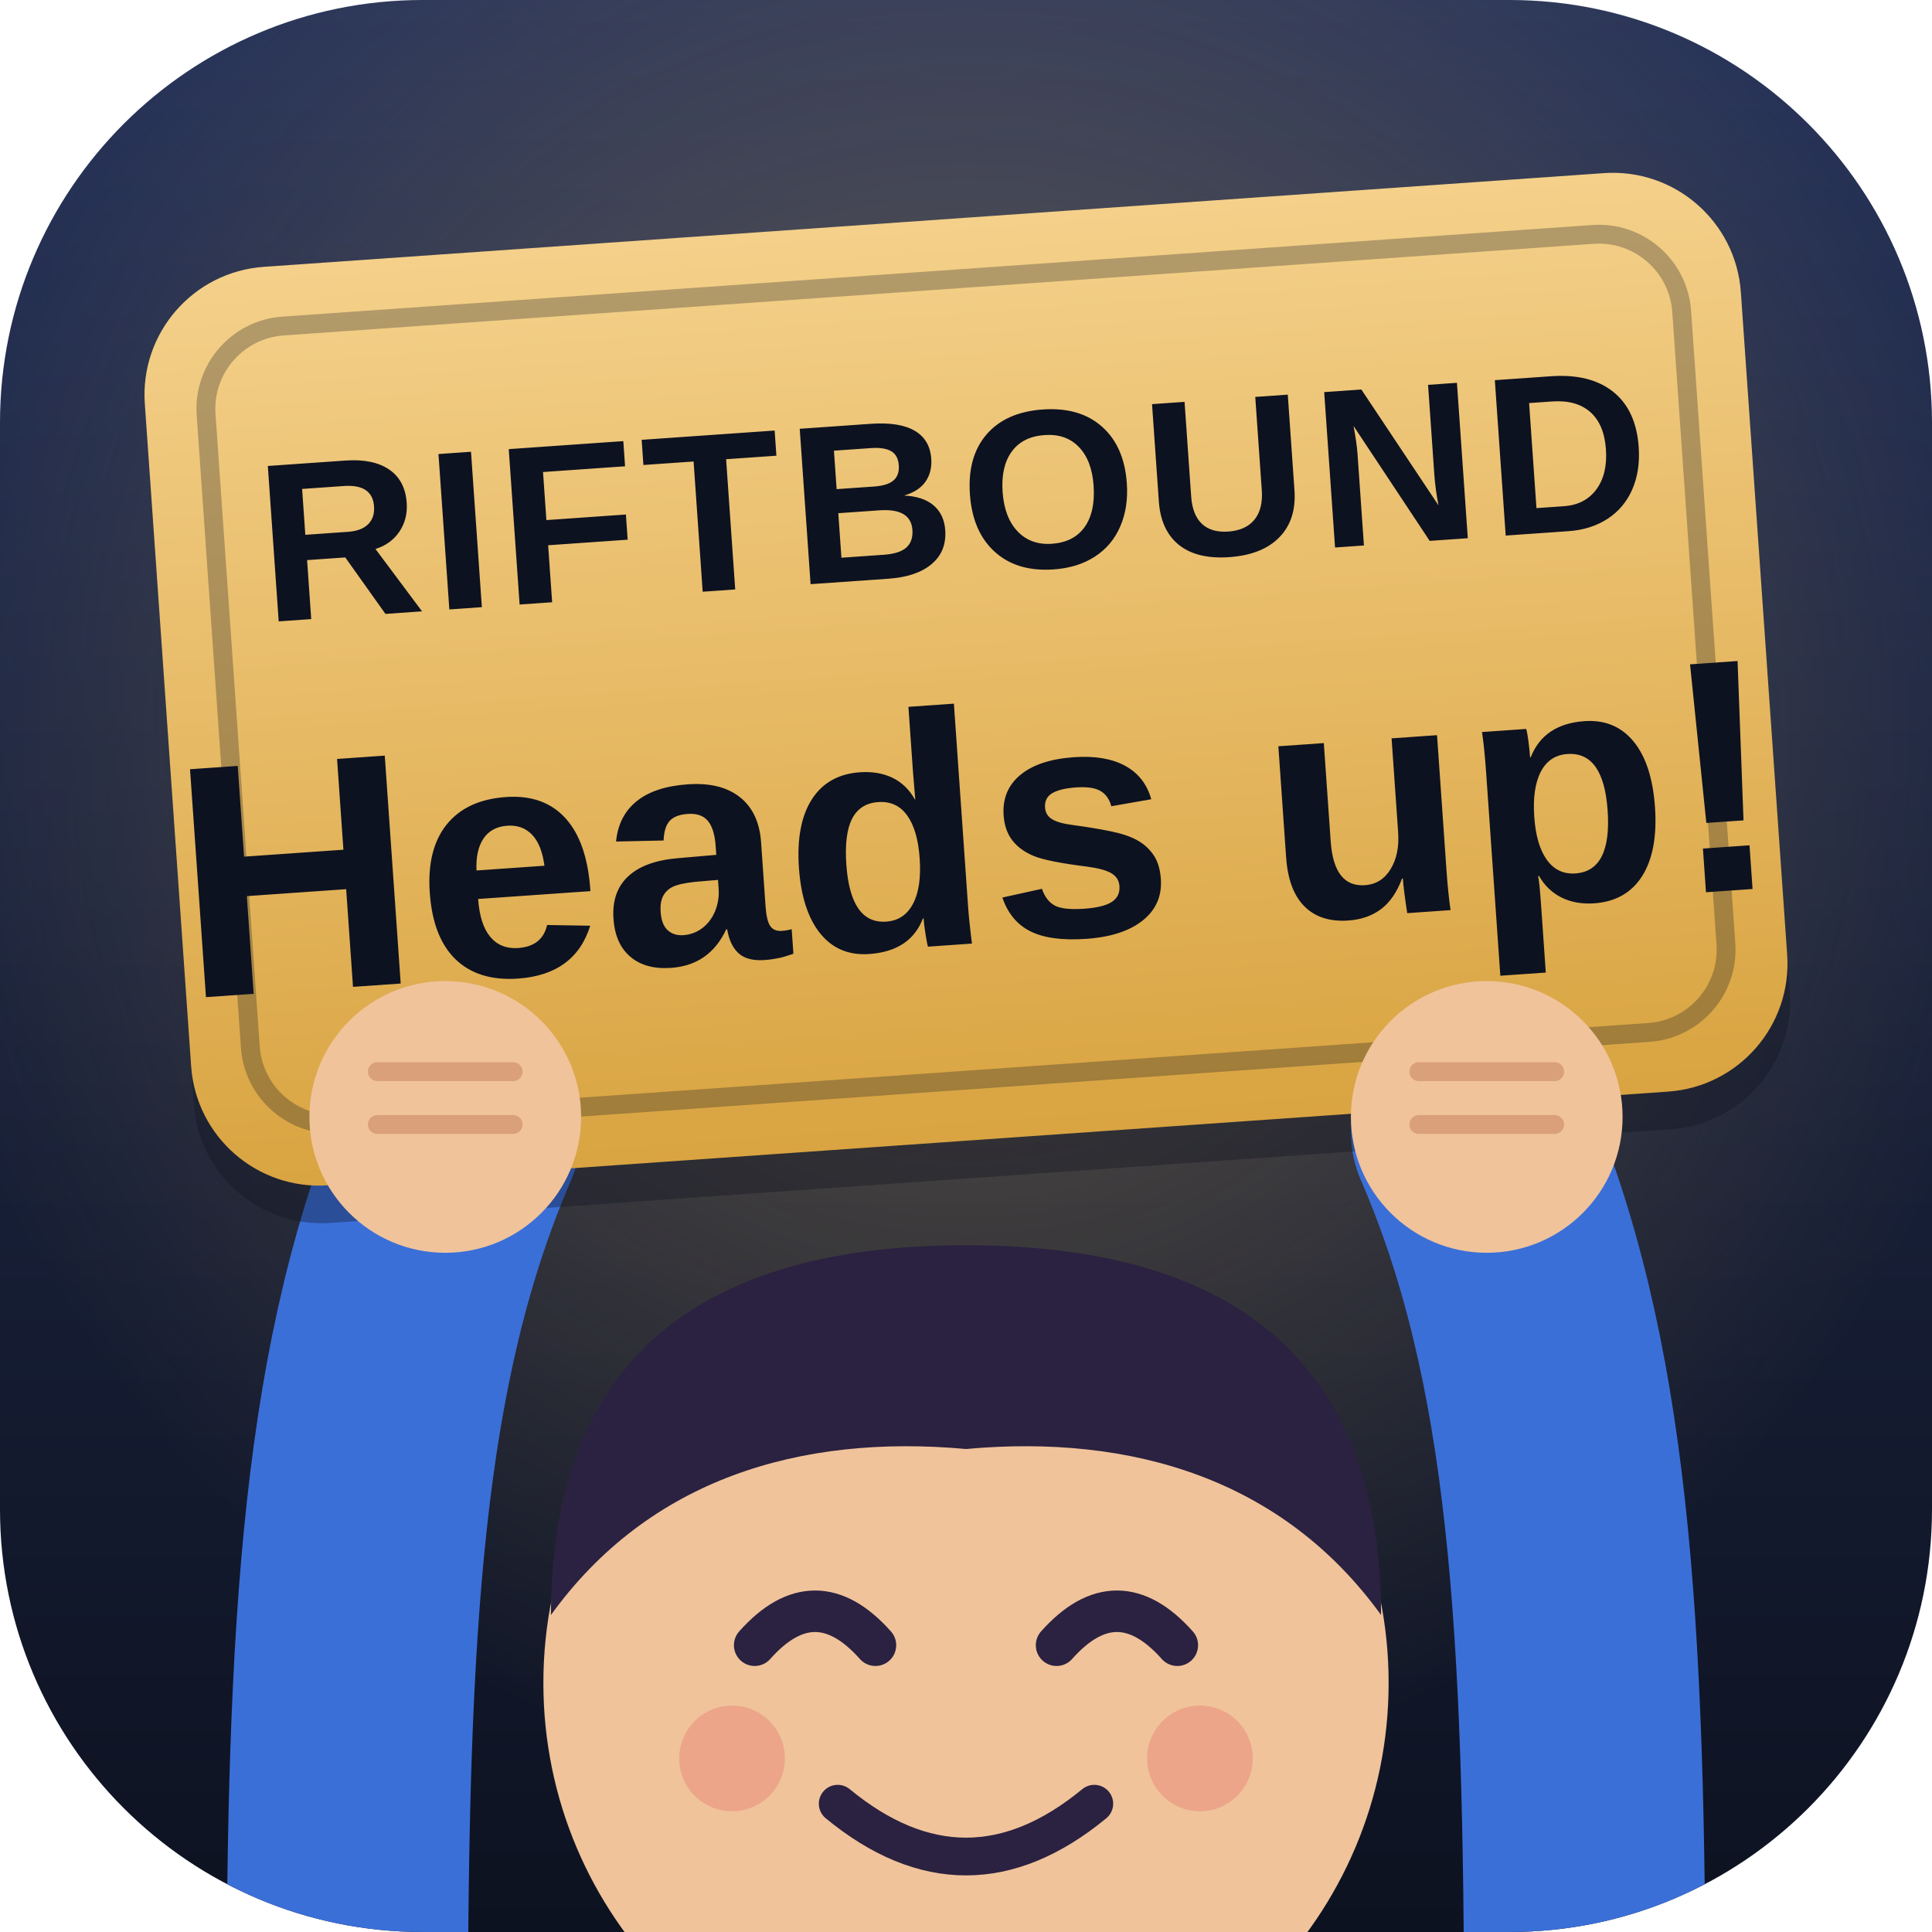
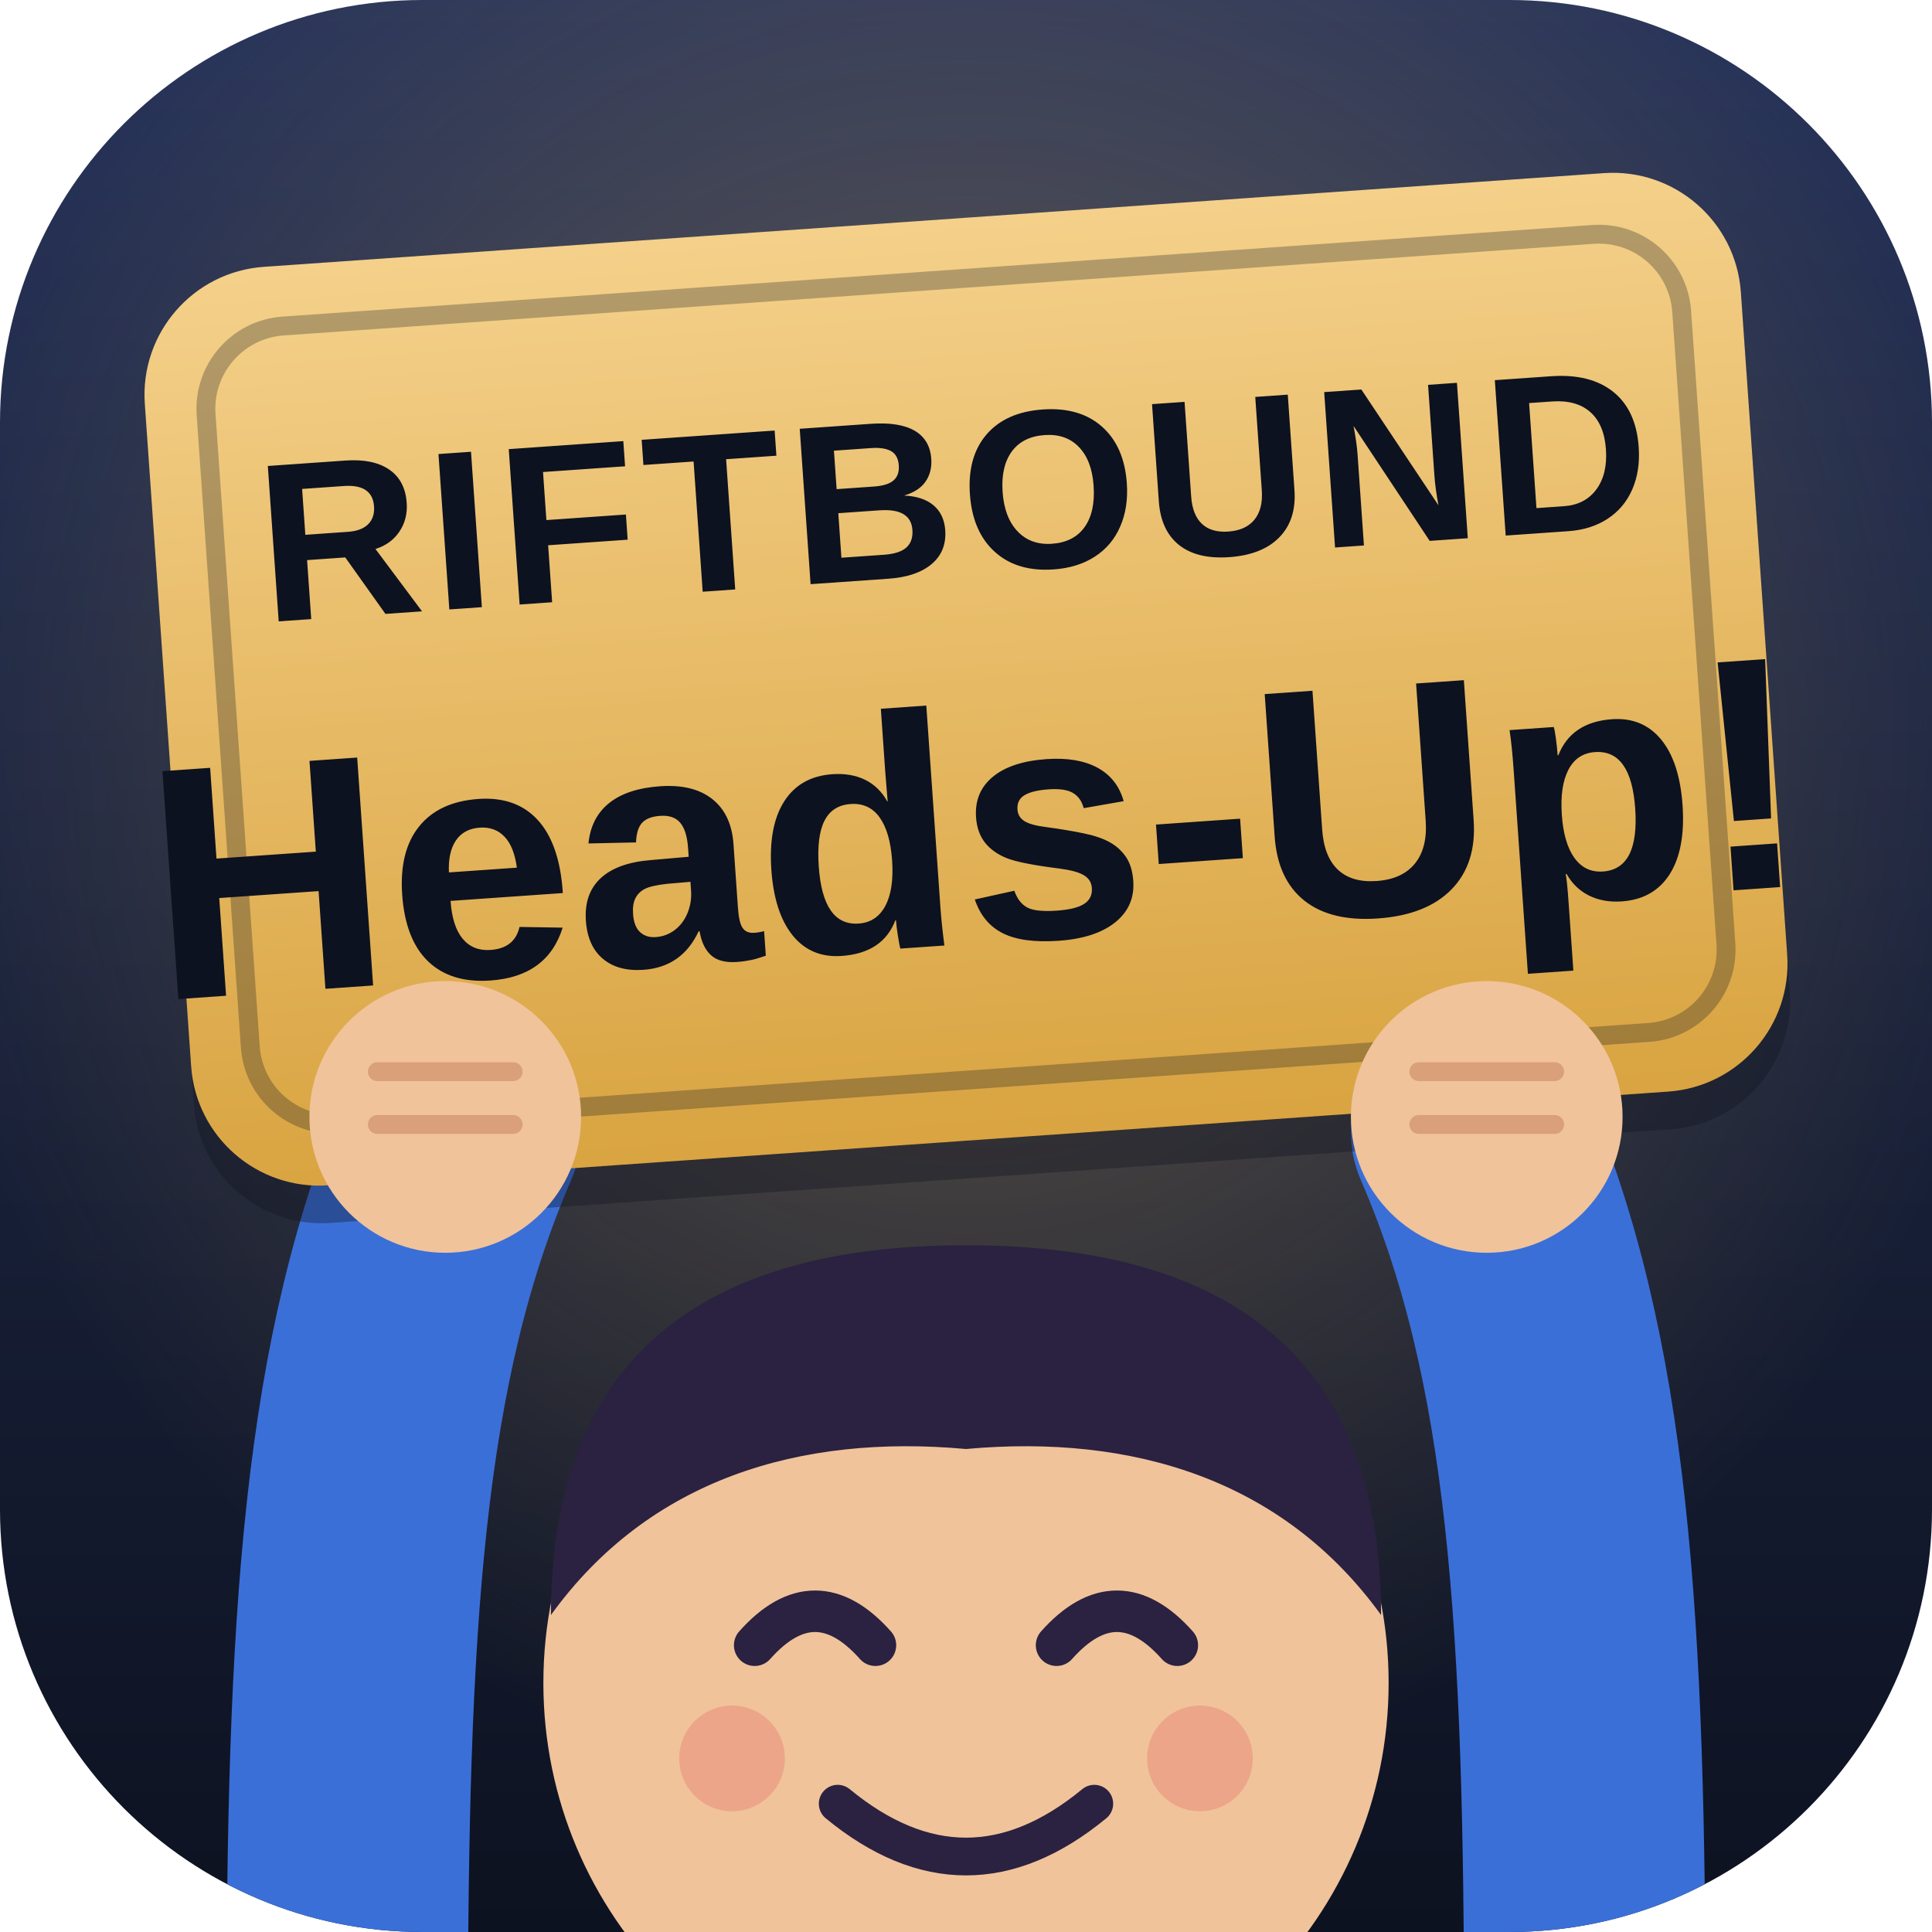
<svg xmlns="http://www.w3.org/2000/svg" viewBox="0 0 512 512" width="512" height="512">
  <defs>
    <linearGradient id="bg" x1="0" y1="0" x2="0" y2="1">
      <stop offset="0" stop-color="#26335a" />
      <stop offset="1" stop-color="#0d1220" />
    </linearGradient>
    <linearGradient id="card" x1="0" y1="0" x2="0" y2="1">
      <stop offset="0" stop-color="#f4d08a" />
      <stop offset="1" stop-color="#d9a441" />
    </linearGradient>
    <radialGradient id="glow" cx="0.5" cy="0.38" r="0.55">
      <stop offset="0" stop-color="#e2b45a" stop-opacity=".35" />
      <stop offset="1" stop-color="#e2b45a" stop-opacity="0" />
    </radialGradient>
    <clipPath id="tile">
      <rect width="512" height="512" rx="112" />
    </clipPath>
  </defs>
  <g clip-path="url(#tile)">
    <rect width="512" height="512" fill="url(#bg)" />
    <rect width="512" height="512" fill="url(#glow)" />
    <g>
      <path d="M 92 540 C 92 430, 96 360, 122 300" fill="none" stroke="#3b6fd8" stroke-width="64" stroke-linecap="round" />
      <path d="M 420 540 C 420 430, 416 360, 390 300" fill="none" stroke="#3b6fd8" stroke-width="64" stroke-linecap="round" />
      <circle cx="256" cy="446" r="112" fill="#f0c39b" />
      <path d="M 146 428 C 146 352, 196 330, 256 330 C 316 330, 366 352, 366 428 C 340 392, 300 380, 256 384 C 212 380, 172 392, 146 428 Z" fill="#2b2140" />
      <path d="M 200 436 Q 216 418 232 436" fill="none" stroke="#2b2140" stroke-width="11" stroke-linecap="round" />
      <path d="M 280 436 Q 296 418 312 436" fill="none" stroke="#2b2140" stroke-width="11" stroke-linecap="round" />
      <circle cx="194" cy="466" r="14" fill="#e98d7a" opacity=".55" />
      <circle cx="318" cy="466" r="14" fill="#e98d7a" opacity=".55" />
      <path d="M 222 478 Q 256 506 290 478" fill="none" stroke="#2b2140" stroke-width="10" stroke-linecap="round" />
    </g>
    <g transform="rotate(-4 256 180)">
      <rect x="44" y="58" width="424" height="244" rx="34" fill="#0d1220" opacity=".35" transform="translate(0 10)" />
      <rect x="44" y="58" width="424" height="244" rx="34" fill="url(#card)" />
      <rect x="60" y="74" width="392" height="212" rx="22" fill="none" stroke="#0d1220" stroke-opacity=".28" stroke-width="5" />
      <text x="256" y="152" text-anchor="middle" font-family="Segoe UI, Arial, sans-serif" font-weight="900" font-size="60" letter-spacing="2" fill="#0d1220" textLength="300" lengthAdjust="spacingAndGlyphs">RIFTBOUND</text>
-       <text x="256" y="250" text-anchor="middle" font-family="Segoe UI, Arial, sans-serif" font-weight="900" font-size="88" fill="#0d1220" textLength="350" lengthAdjust="spacingAndGlyphs">Heads up!</text>
+       <text x="256" y="250" text-anchor="middle" font-family="Segoe UI, Arial, sans-serif" font-weight="900" font-size="88" fill="#0d1220" textLength="350" lengthAdjust="spacingAndGlyphs">Heads-Up!</text>
    </g>
    <circle cx="118" cy="296" r="36" fill="#f0c39b" />
    <circle cx="394" cy="296" r="36" fill="#f0c39b" />
    <path d="M 100 284 L 136 284 M 100 298 L 136 298" stroke="#d9a07a" stroke-width="5" stroke-linecap="round" />
    <path d="M 376 284 L 412 284 M 376 298 L 412 298" stroke="#d9a07a" stroke-width="5" stroke-linecap="round" />
  </g>
</svg>
